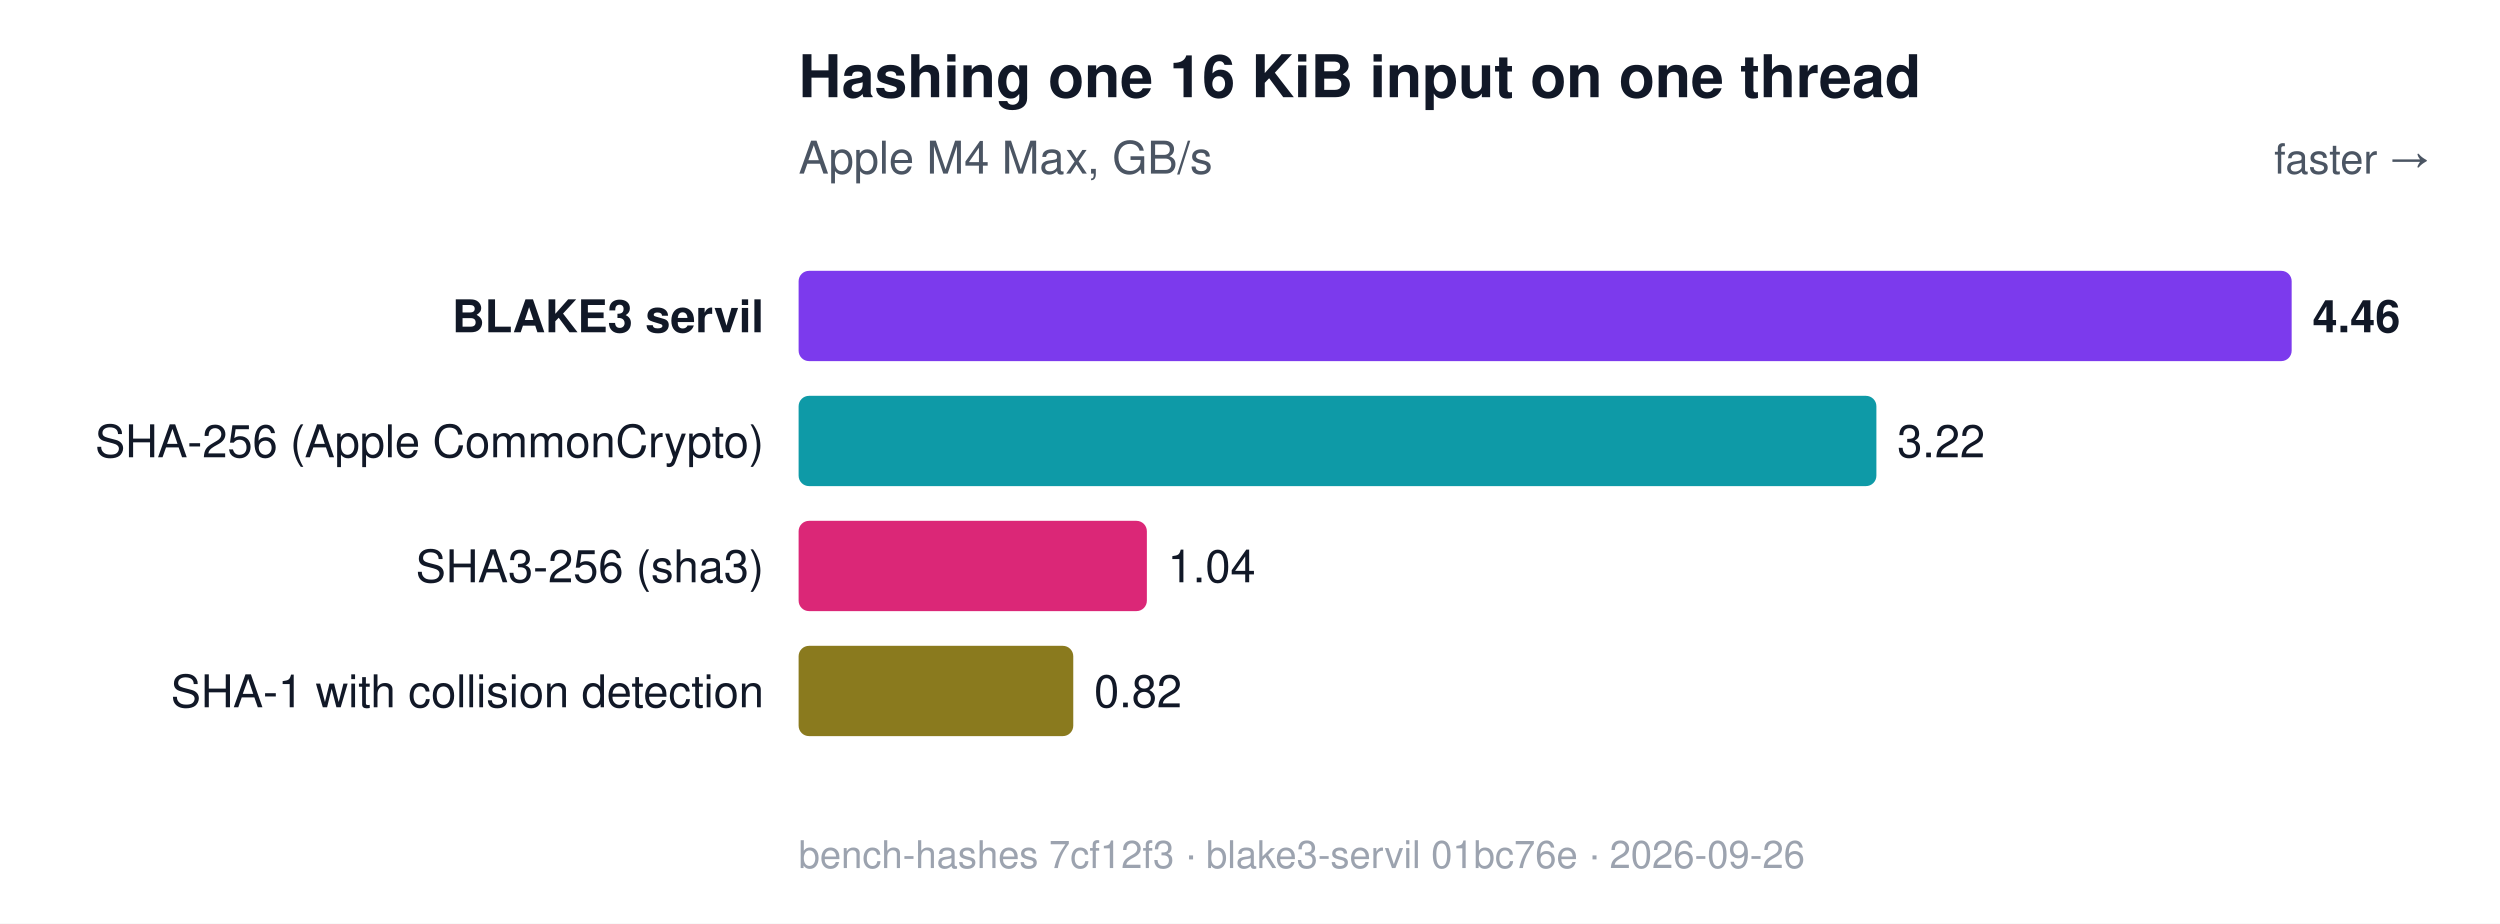
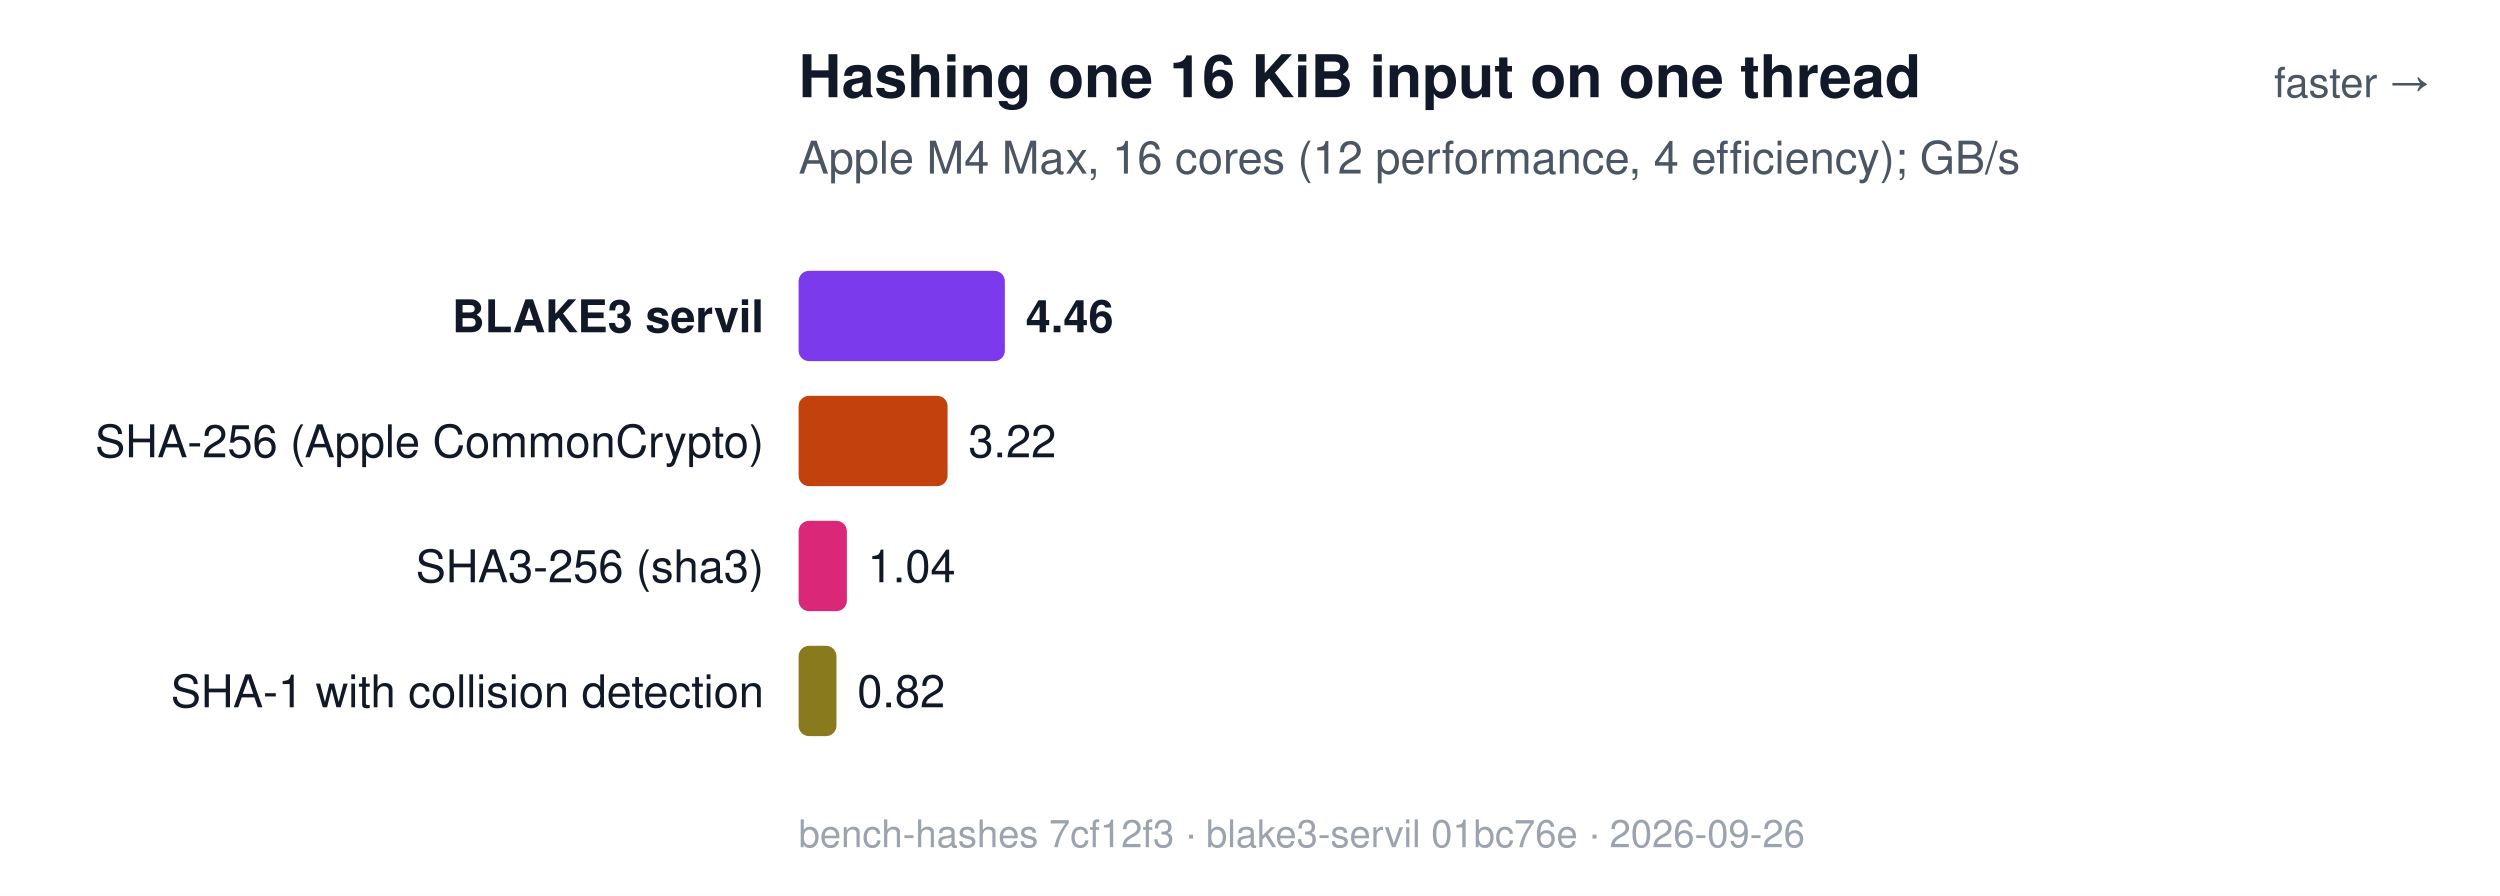
- <svg xmlns="http://www.w3.org/2000/svg" width="720" height="266" viewBox="0 0 720 266" font-family="-apple-system, BlinkMacSystemFont, 'Segoe UI', Helvetica, Arial, sans-serif">
-   <rect width="720" height="266" fill="#ffffff" />
+ <svg xmlns="http://www.w3.org/2000/svg" width="720" height="258" viewBox="0 0 720 258" font-family="-apple-system, BlinkMacSystemFont, 'Segoe UI', Helvetica, Arial, sans-serif">
+   <rect width="720" height="258" fill="#ffffff" />
  <text x="230" y="28" font-size="17" font-weight="600" fill="#111827">Hashing one 16 KiB input on one thread</text>
-   <text x="230" y="50" font-size="13" fill="#4b5563">Apple M4 Max, GB/s</text>
-   <text x="700" y="50" font-size="12" fill="#4b5563" text-anchor="end">faster →</text>
+   <text x="230" y="50" font-size="13" fill="#4b5563">Apple M4 Max, 16 cores (12 performance, 4 efficiency); GB/s</text>
+   <text x="700" y="28" font-size="12" fill="#4b5563" text-anchor="end">faster →</text>
  <text x="220" y="95.7" font-size="13" fill="#111827" text-anchor="end" font-weight="600">BLAKE3 servil</text>
-   <rect x="230" y="78" width="430.0" height="26" rx="3" fill="#7c3aed" />
-   <text x="666.0" y="95.7" font-size="13" fill="#111827" font-weight="600">4.46</text>
+   <rect x="230" y="78" width="59.4" height="26" rx="3" fill="#7c3aed" />
+   <text x="295.4" y="95.7" font-size="13" fill="#111827" font-weight="600">4.46</text>
  <text x="220" y="131.7" font-size="13" fill="#111827" text-anchor="end">SHA-256 (Apple CommonCrypto)</text>
-   <rect x="230" y="114" width="310.4" height="26" rx="3" fill="#0e9aa7" />
-   <text x="546.4" y="131.7" font-size="13" fill="#111827">3.22</text>
+   <rect x="230" y="114" width="42.9" height="26" rx="3" fill="#c2410c" />
+   <text x="278.9" y="131.7" font-size="13" fill="#111827">3.22</text>
  <text x="220" y="167.7" font-size="13" fill="#111827" text-anchor="end">SHA3-256 (sha3)</text>
-   <rect x="230" y="150" width="100.3" height="26" rx="3" fill="#db2777" />
-   <text x="336.3" y="167.7" font-size="13" fill="#111827">1.04</text>
+   <rect x="230" y="150" width="13.9" height="26" rx="3" fill="#db2777" />
+   <text x="249.9" y="167.7" font-size="13" fill="#111827">1.04</text>
  <text x="220" y="203.7" font-size="13" fill="#111827" text-anchor="end">SHA-1 with collision detection</text>
-   <rect x="230" y="186" width="79.1" height="26" rx="3" fill="#8a7a1e" />
-   <text x="315.1" y="203.7" font-size="13" fill="#111827">0.82</text>
-   <text x="230" y="250" font-size="11" fill="#9ca3af">bench-hashes 7cf12f3 · blake3-servil 01bc76e · 2026-09-26</text>
+   <rect x="230" y="186" width="10.9" height="26" rx="3" fill="#8a7a1e" />
+   <text x="246.9" y="203.7" font-size="13" fill="#111827">0.82</text>
+   <text x="230" y="244" font-size="11" fill="#9ca3af">bench-hashes 7cf12f3 · blake3-servil 01bc76e · 2026-09-26</text>
</svg>
